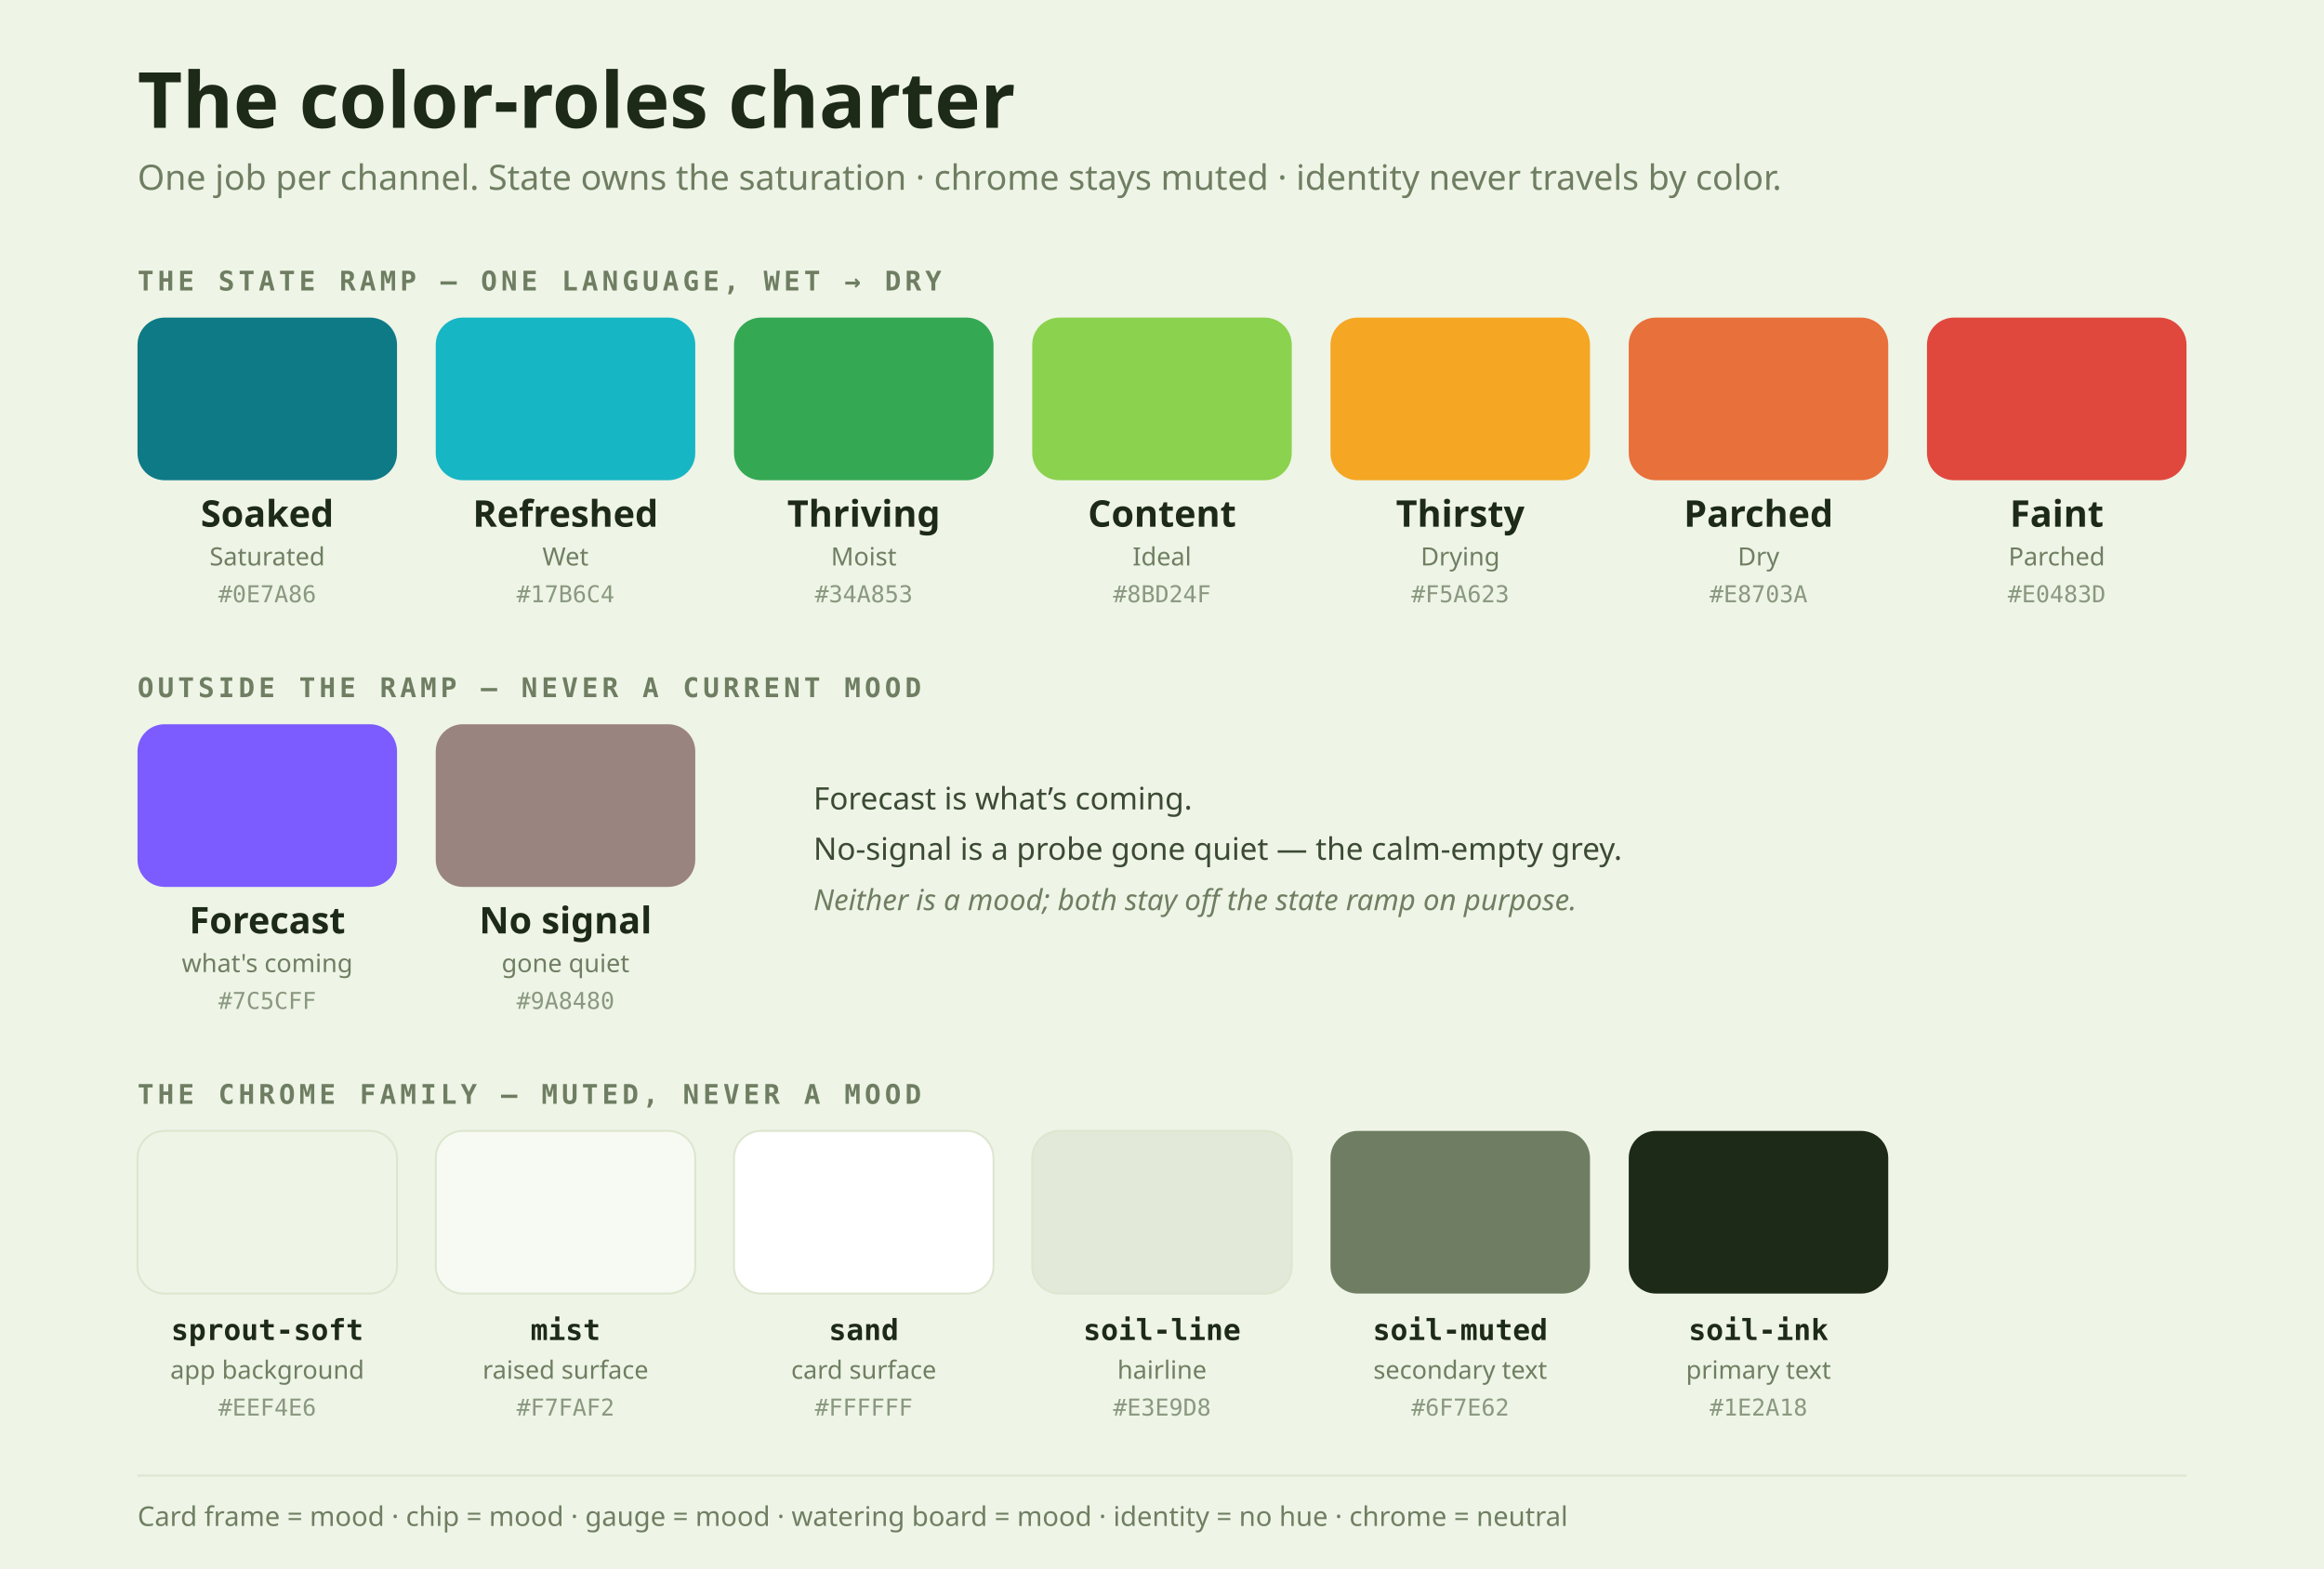
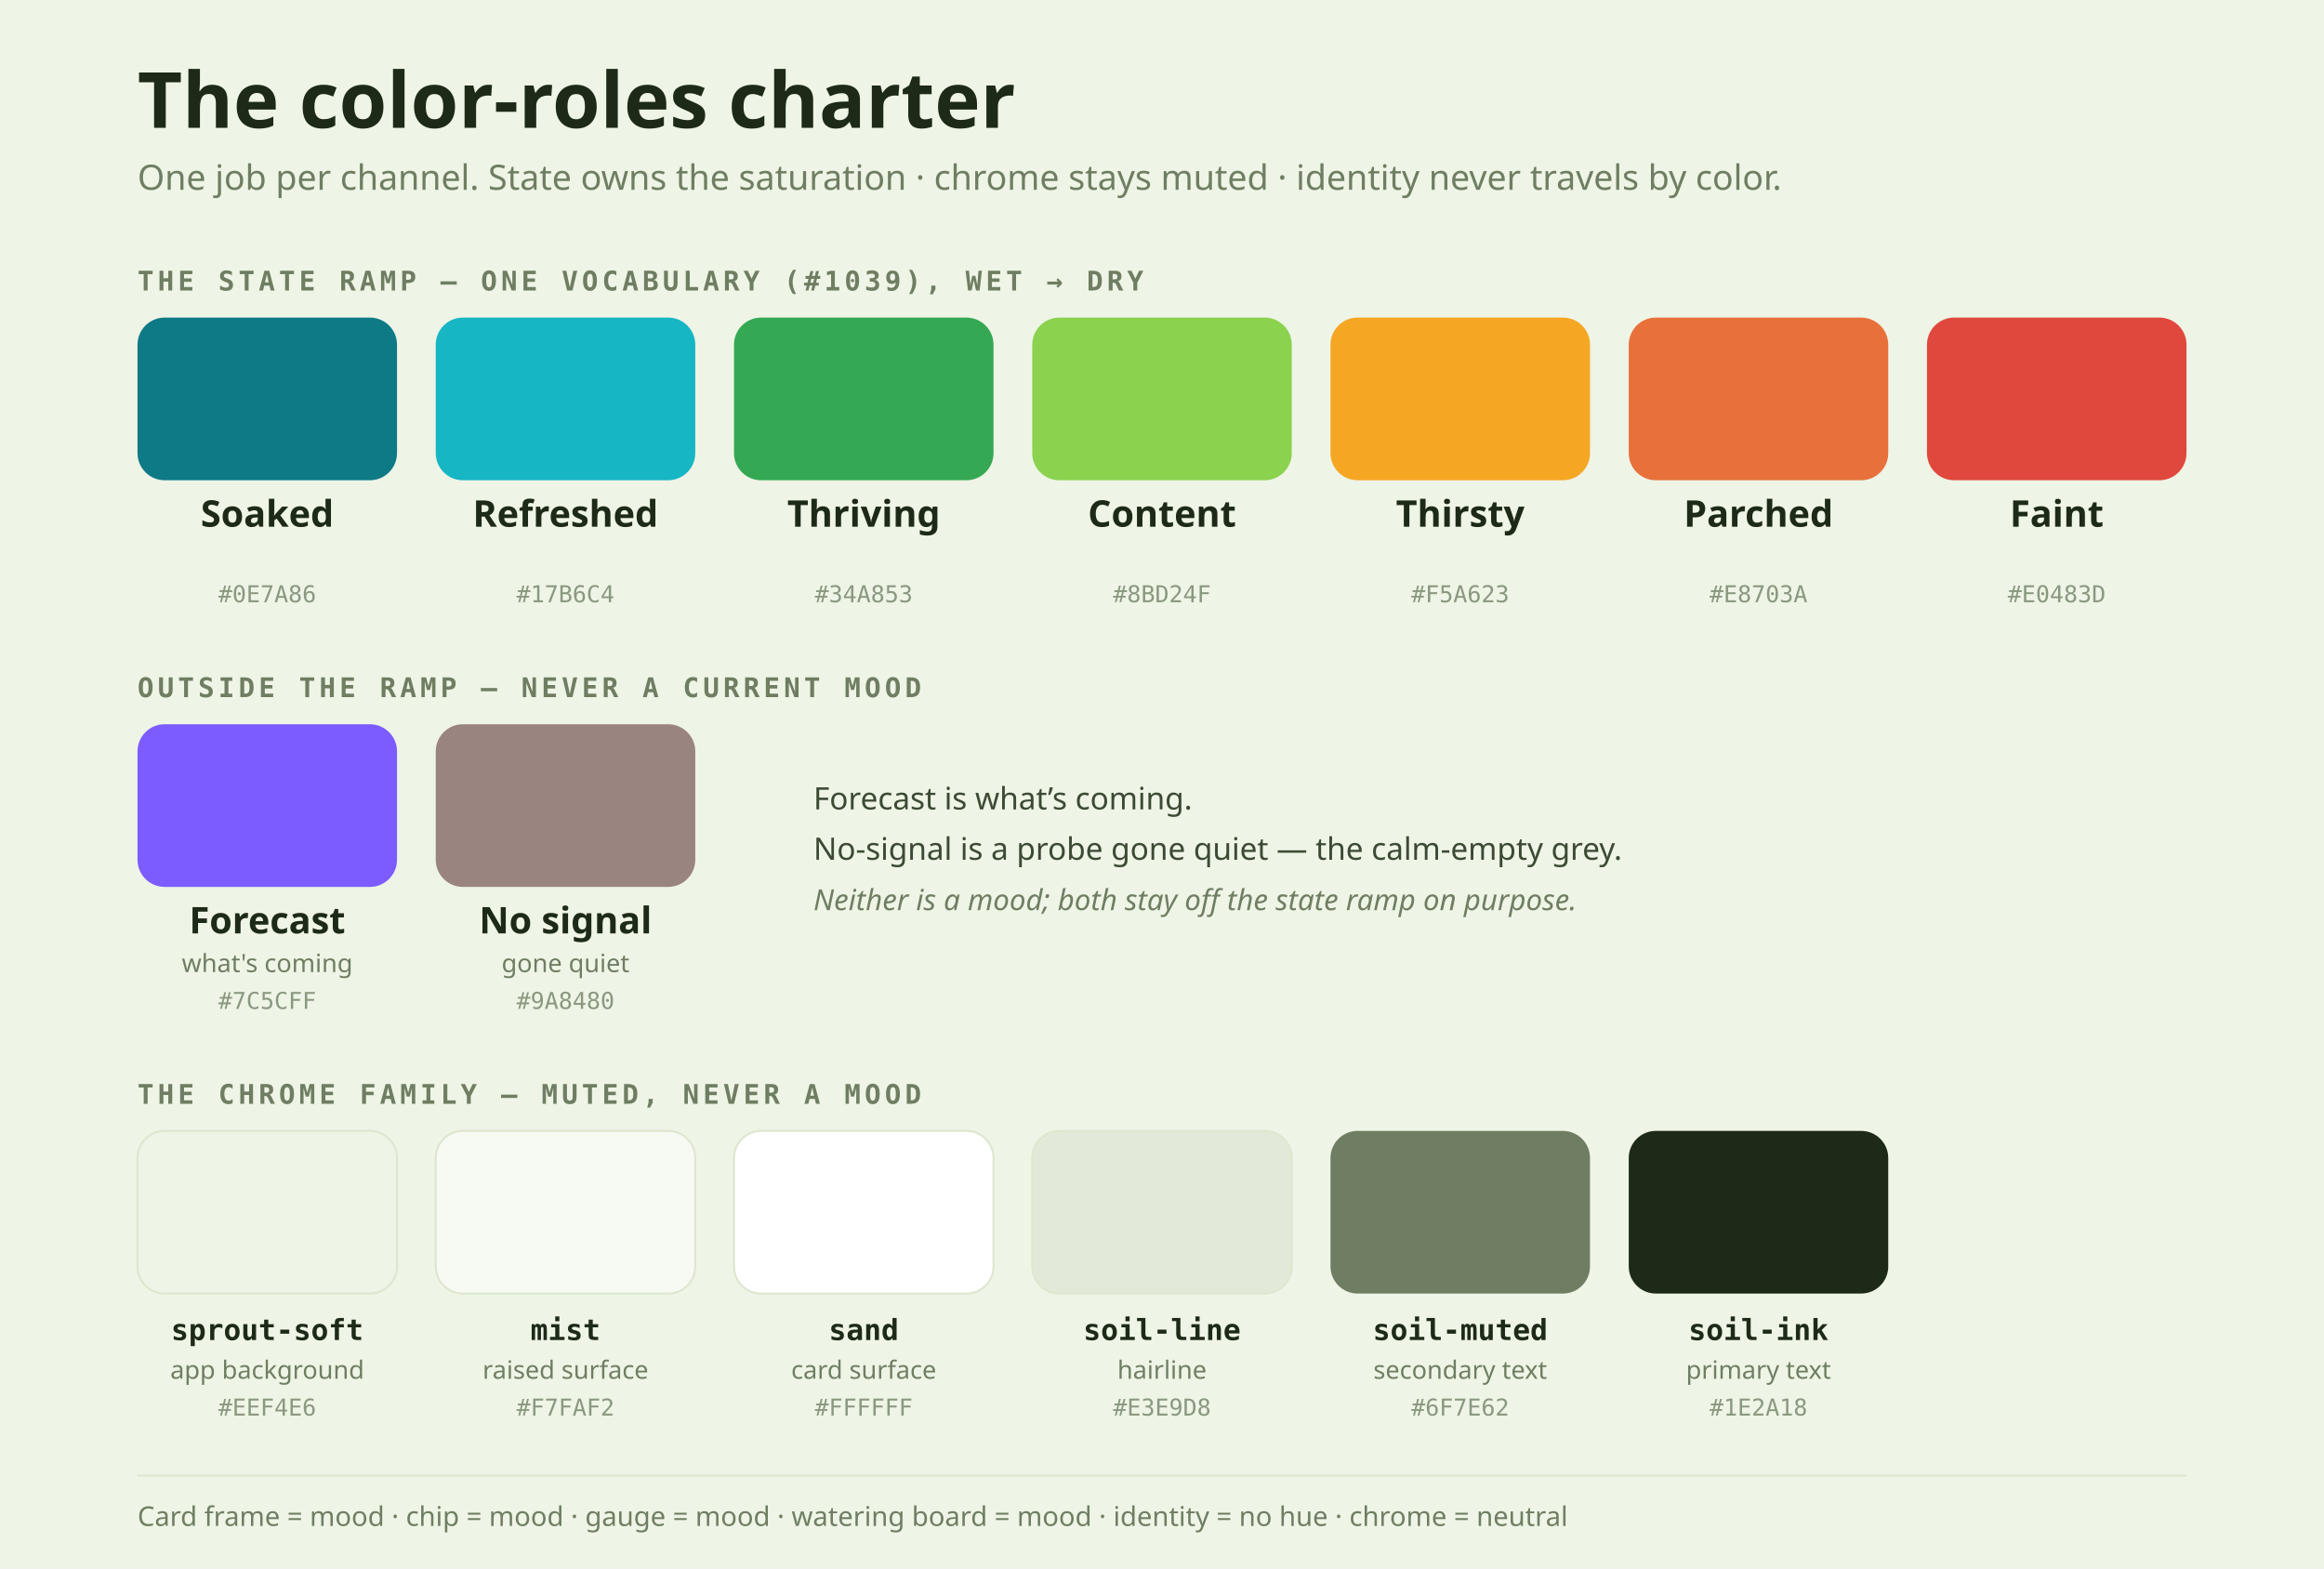
<svg xmlns="http://www.w3.org/2000/svg" viewBox="0 0 1200 810">
  <style>
.t-title{font-family:'Baloo 2',sans-serif;font-weight:800;font-size:40px;fill:#1E2A18}
.t-sub{font-family:'Hanken Grotesk',sans-serif;font-size:18px;fill:#6F7E62}
.eyebrow{font-family:'JetBrains Mono',monospace;font-size:14px;font-weight:600;fill:#6F7E62;letter-spacing:2px}
.mood{font-family:'Baloo 2',sans-serif;font-weight:700;font-size:19px;fill:#1E2A18}
.tok{font-family:'JetBrains Mono',monospace;font-weight:600;font-size:15px;fill:#1E2A18}
.role{font-family:'Hanken Grotesk',sans-serif;font-size:13px;fill:#6F7E62}
.hex{font-family:'JetBrains Mono',monospace;font-size:12px;fill:#8A9880}
.note{font-family:'Hanken Grotesk',sans-serif;font-size:16px;fill:#3C4A34}
.note-i{font-family:'Hanken Grotesk',sans-serif;font-size:15px;font-style:italic;fill:#6F7E62}
.foot{font-family:'Hanken Grotesk',sans-serif;font-size:14px;fill:#6F7E62}
</style>
  <rect x="0" y="0" width="1200" height="810" fill="#EEF4E6" />
  <text x="71" y="66" class="t-title">The color-roles charter</text>
  <text x="71" y="98" class="t-sub">One job per channel. State owns the saturation · chrome stays muted · identity never travels by color.</text>
-   <text x="71" y="150" class="eyebrow">THE STATE RAMP — ONE LANGUAGE, WET → DRY</text>
+   <text x="71" y="150" class="eyebrow">THE STATE RAMP — ONE VOCABULARY (#1039), WET → DRY</text>
  <rect x="71" y="164" width="134" height="84" rx="14" fill="#0E7A86" />
  <text x="138" y="272" class="mood" text-anchor="middle">Soaked</text>
-   <text x="138" y="292" class="role" text-anchor="middle">Saturated</text>
  <text x="138" y="311" class="hex" text-anchor="middle">#0E7A86</text>
  <rect x="225" y="164" width="134" height="84" rx="14" fill="#17B6C4" />
  <text x="292" y="272" class="mood" text-anchor="middle">Refreshed</text>
-   <text x="292" y="292" class="role" text-anchor="middle">Wet</text>
  <text x="292" y="311" class="hex" text-anchor="middle">#17B6C4</text>
  <rect x="379" y="164" width="134" height="84" rx="14" fill="#34A853" />
  <text x="446" y="272" class="mood" text-anchor="middle">Thriving</text>
-   <text x="446" y="292" class="role" text-anchor="middle">Moist</text>
  <text x="446" y="311" class="hex" text-anchor="middle">#34A853</text>
  <rect x="533" y="164" width="134" height="84" rx="14" fill="#8BD24F" />
  <text x="600" y="272" class="mood" text-anchor="middle">Content</text>
-   <text x="600" y="292" class="role" text-anchor="middle">Ideal</text>
  <text x="600" y="311" class="hex" text-anchor="middle">#8BD24F</text>
  <rect x="687" y="164" width="134" height="84" rx="14" fill="#F5A623" />
  <text x="754" y="272" class="mood" text-anchor="middle">Thirsty</text>
-   <text x="754" y="292" class="role" text-anchor="middle">Drying</text>
  <text x="754" y="311" class="hex" text-anchor="middle">#F5A623</text>
  <rect x="841" y="164" width="134" height="84" rx="14" fill="#E8703A" />
  <text x="908" y="272" class="mood" text-anchor="middle">Parched</text>
-   <text x="908" y="292" class="role" text-anchor="middle">Dry</text>
  <text x="908" y="311" class="hex" text-anchor="middle">#E8703A</text>
  <rect x="995" y="164" width="134" height="84" rx="14" fill="#E0483D" />
  <text x="1062" y="272" class="mood" text-anchor="middle">Faint</text>
-   <text x="1062" y="292" class="role" text-anchor="middle">Parched</text>
  <text x="1062" y="311" class="hex" text-anchor="middle">#E0483D</text>
  <text x="71" y="360" class="eyebrow">OUTSIDE THE RAMP — NEVER A CURRENT MOOD</text>
  <rect x="71" y="374" width="134" height="84" rx="14" fill="#7C5CFF" />
  <text x="138" y="482" class="mood" text-anchor="middle">Forecast</text>
  <text x="138" y="502" class="role" text-anchor="middle">what's coming</text>
  <text x="138" y="521" class="hex" text-anchor="middle">#7C5CFF</text>
  <rect x="225" y="374" width="134" height="84" rx="14" fill="#9A8480" />
  <text x="292" y="482" class="mood" text-anchor="middle">No signal</text>
  <text x="292" y="502" class="role" text-anchor="middle">gone quiet</text>
  <text x="292" y="521" class="hex" text-anchor="middle">#9A8480</text>
  <text x="420" y="418" class="note">Forecast is what’s coming.</text>
  <text x="420" y="444" class="note">No-signal is a probe gone quiet — the calm-empty grey.</text>
  <text x="420" y="470" class="note-i">Neither is a mood; both stay off the state ramp on purpose.</text>
  <text x="71" y="570" class="eyebrow">THE CHROME FAMILY — MUTED, NEVER A MOOD</text>
  <rect x="71" y="584" width="134" height="84" rx="14" fill="#EEF4E6" stroke="#DDE6CF" stroke-width="1" />
  <text x="138" y="692" class="tok" text-anchor="middle">sprout-soft</text>
  <text x="138" y="712" class="role" text-anchor="middle">app background</text>
  <text x="138" y="731" class="hex" text-anchor="middle">#EEF4E6</text>
  <rect x="225" y="584" width="134" height="84" rx="14" fill="#F7FAF2" stroke="#DDE6CF" stroke-width="1" />
  <text x="292" y="692" class="tok" text-anchor="middle">mist</text>
  <text x="292" y="712" class="role" text-anchor="middle">raised surface</text>
  <text x="292" y="731" class="hex" text-anchor="middle">#F7FAF2</text>
  <rect x="379" y="584" width="134" height="84" rx="14" fill="#FFFFFF" stroke="#DDE6CF" stroke-width="1" />
  <text x="446" y="692" class="tok" text-anchor="middle">sand</text>
  <text x="446" y="712" class="role" text-anchor="middle">card surface</text>
  <text x="446" y="731" class="hex" text-anchor="middle">#FFFFFF</text>
  <rect x="533" y="584" width="134" height="84" rx="14" fill="#E3E9D8" stroke="#DDE6CF" stroke-width="1" />
  <text x="600" y="692" class="tok" text-anchor="middle">soil-line</text>
  <text x="600" y="712" class="role" text-anchor="middle">hairline</text>
  <text x="600" y="731" class="hex" text-anchor="middle">#E3E9D8</text>
  <rect x="687" y="584" width="134" height="84" rx="14" fill="#6F7E62" />
  <text x="754" y="692" class="tok" text-anchor="middle">soil-muted</text>
  <text x="754" y="712" class="role" text-anchor="middle">secondary text</text>
  <text x="754" y="731" class="hex" text-anchor="middle">#6F7E62</text>
  <rect x="841" y="584" width="134" height="84" rx="14" fill="#1E2A18" />
  <text x="908" y="692" class="tok" text-anchor="middle">soil-ink</text>
  <text x="908" y="712" class="role" text-anchor="middle">primary text</text>
  <text x="908" y="731" class="hex" text-anchor="middle">#1E2A18</text>
  <line x1="71" y1="762" x2="1129" y2="762" stroke="#DDE6CF" stroke-width="1" />
  <text x="71" y="788" class="foot">Card frame = mood · chip = mood · gauge = mood · watering board = mood · identity = no hue · chrome = neutral</text>
</svg>
